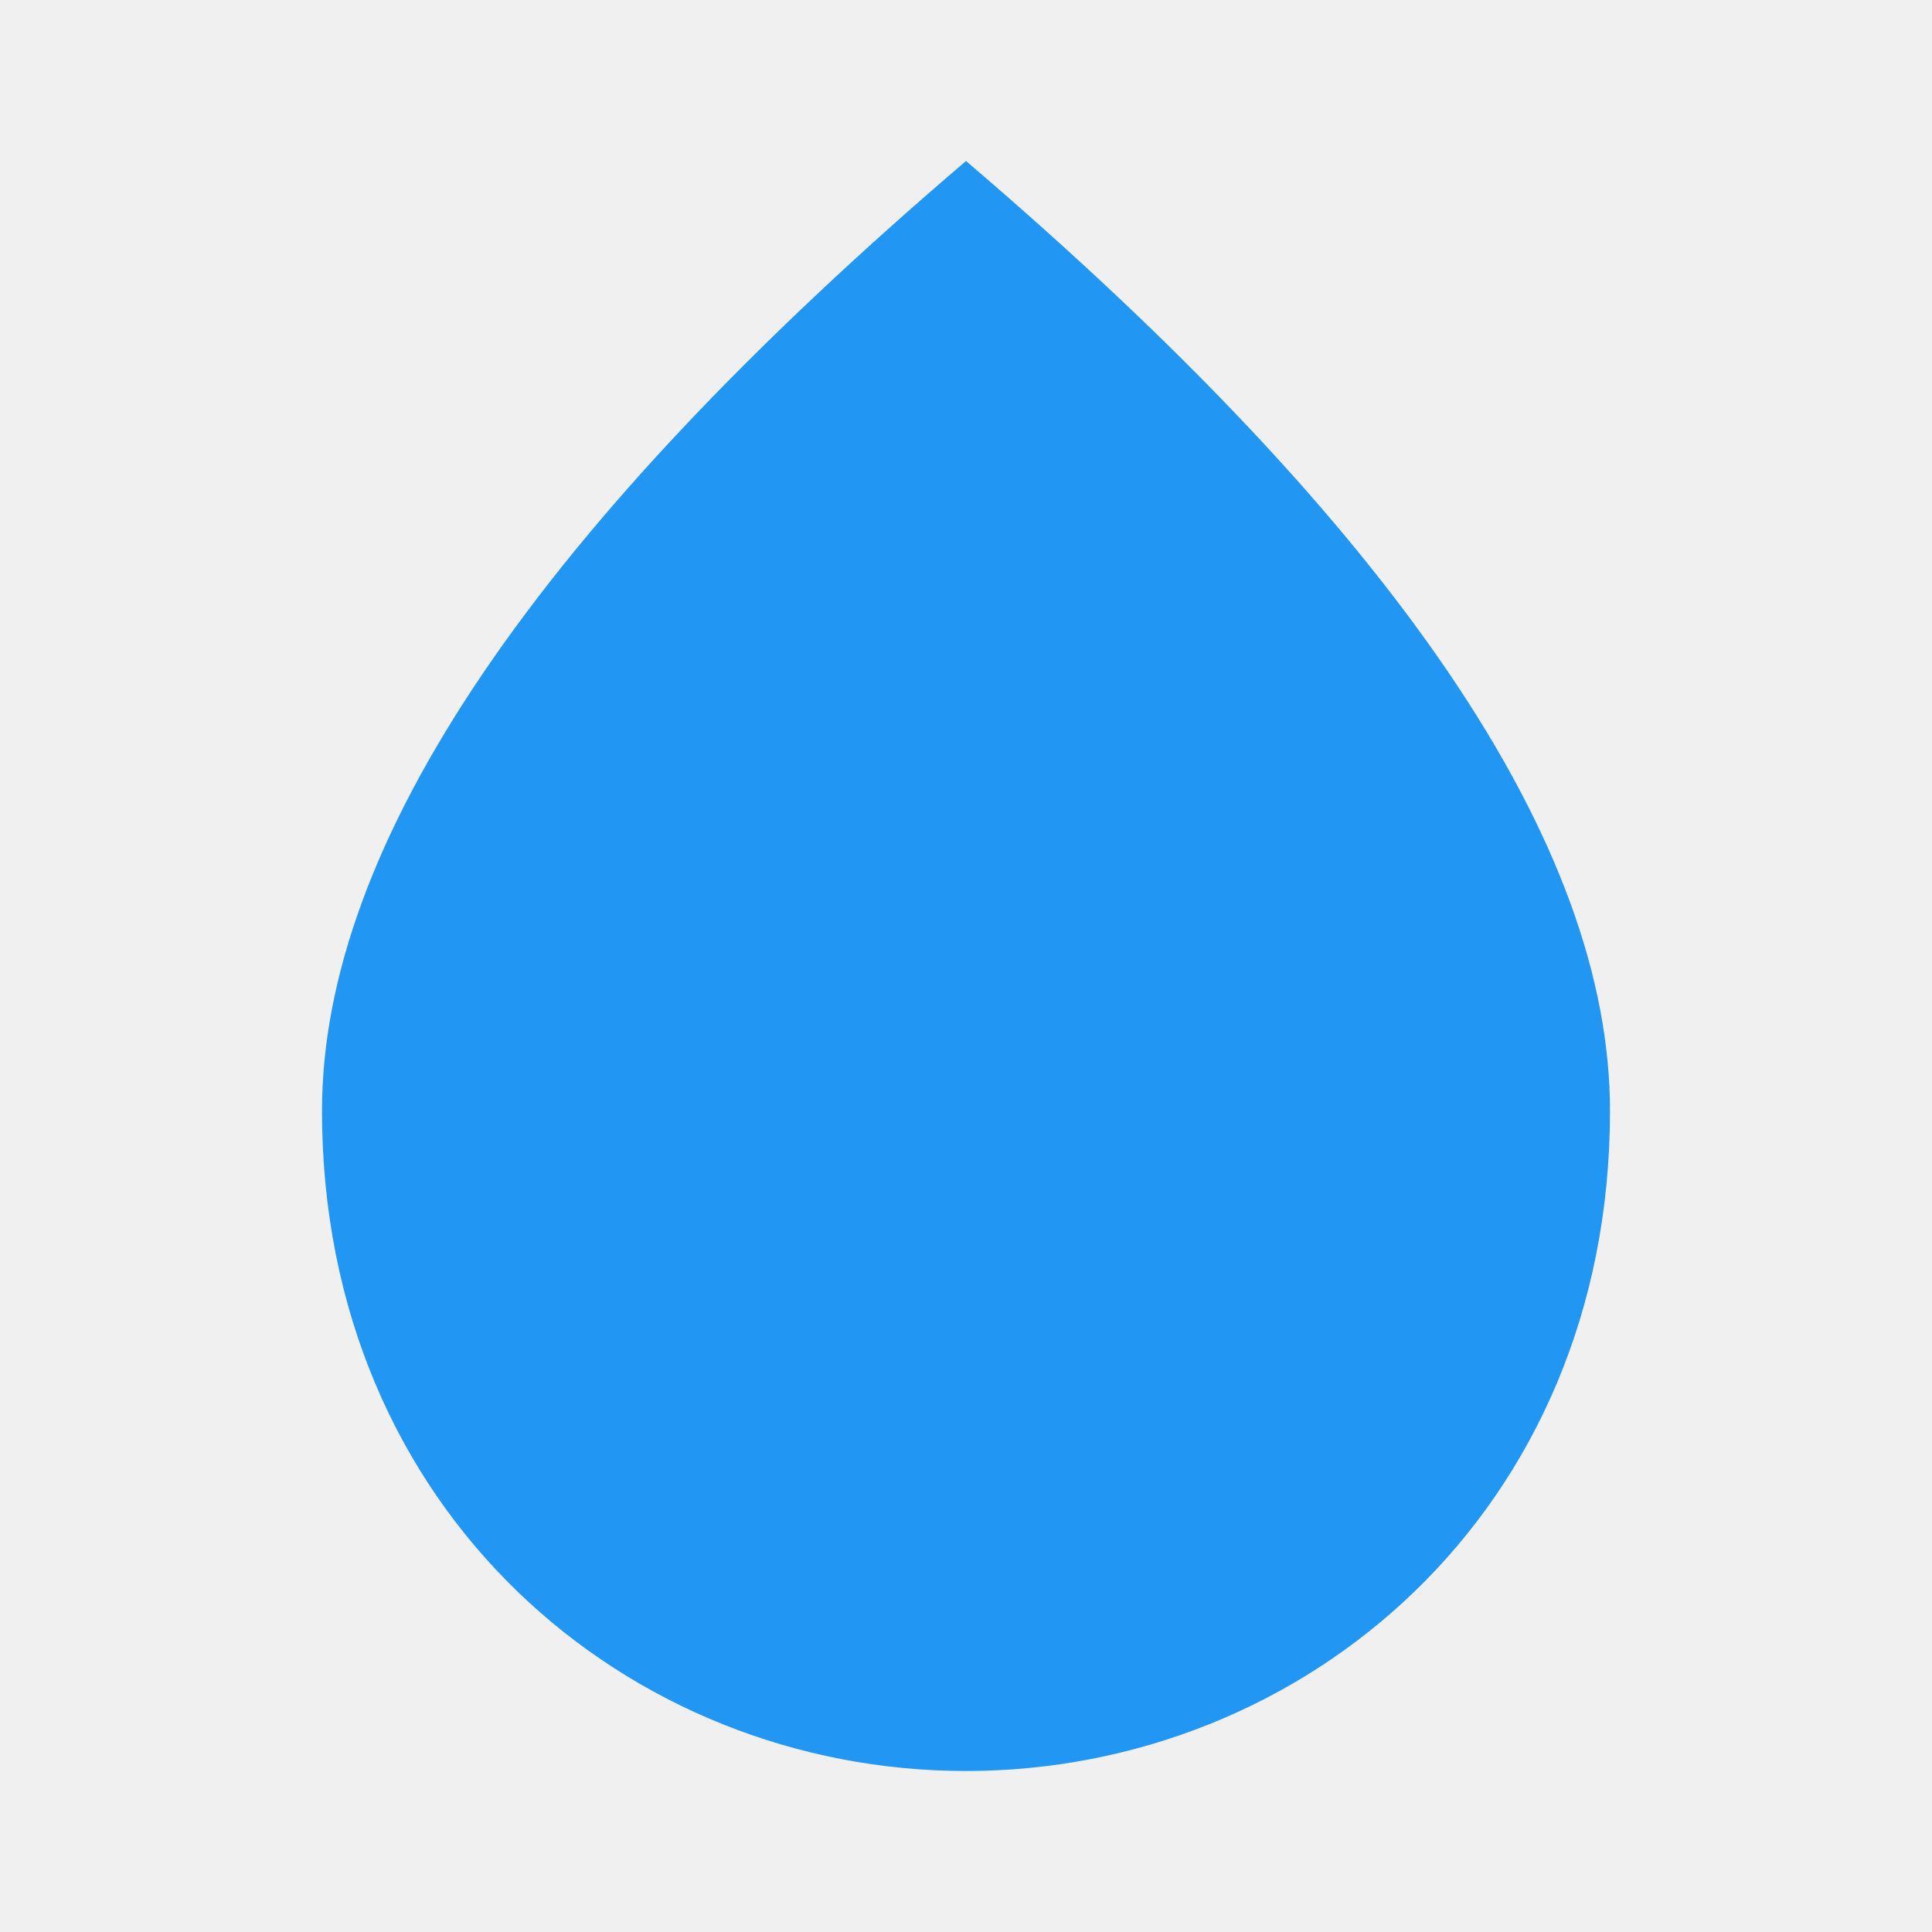
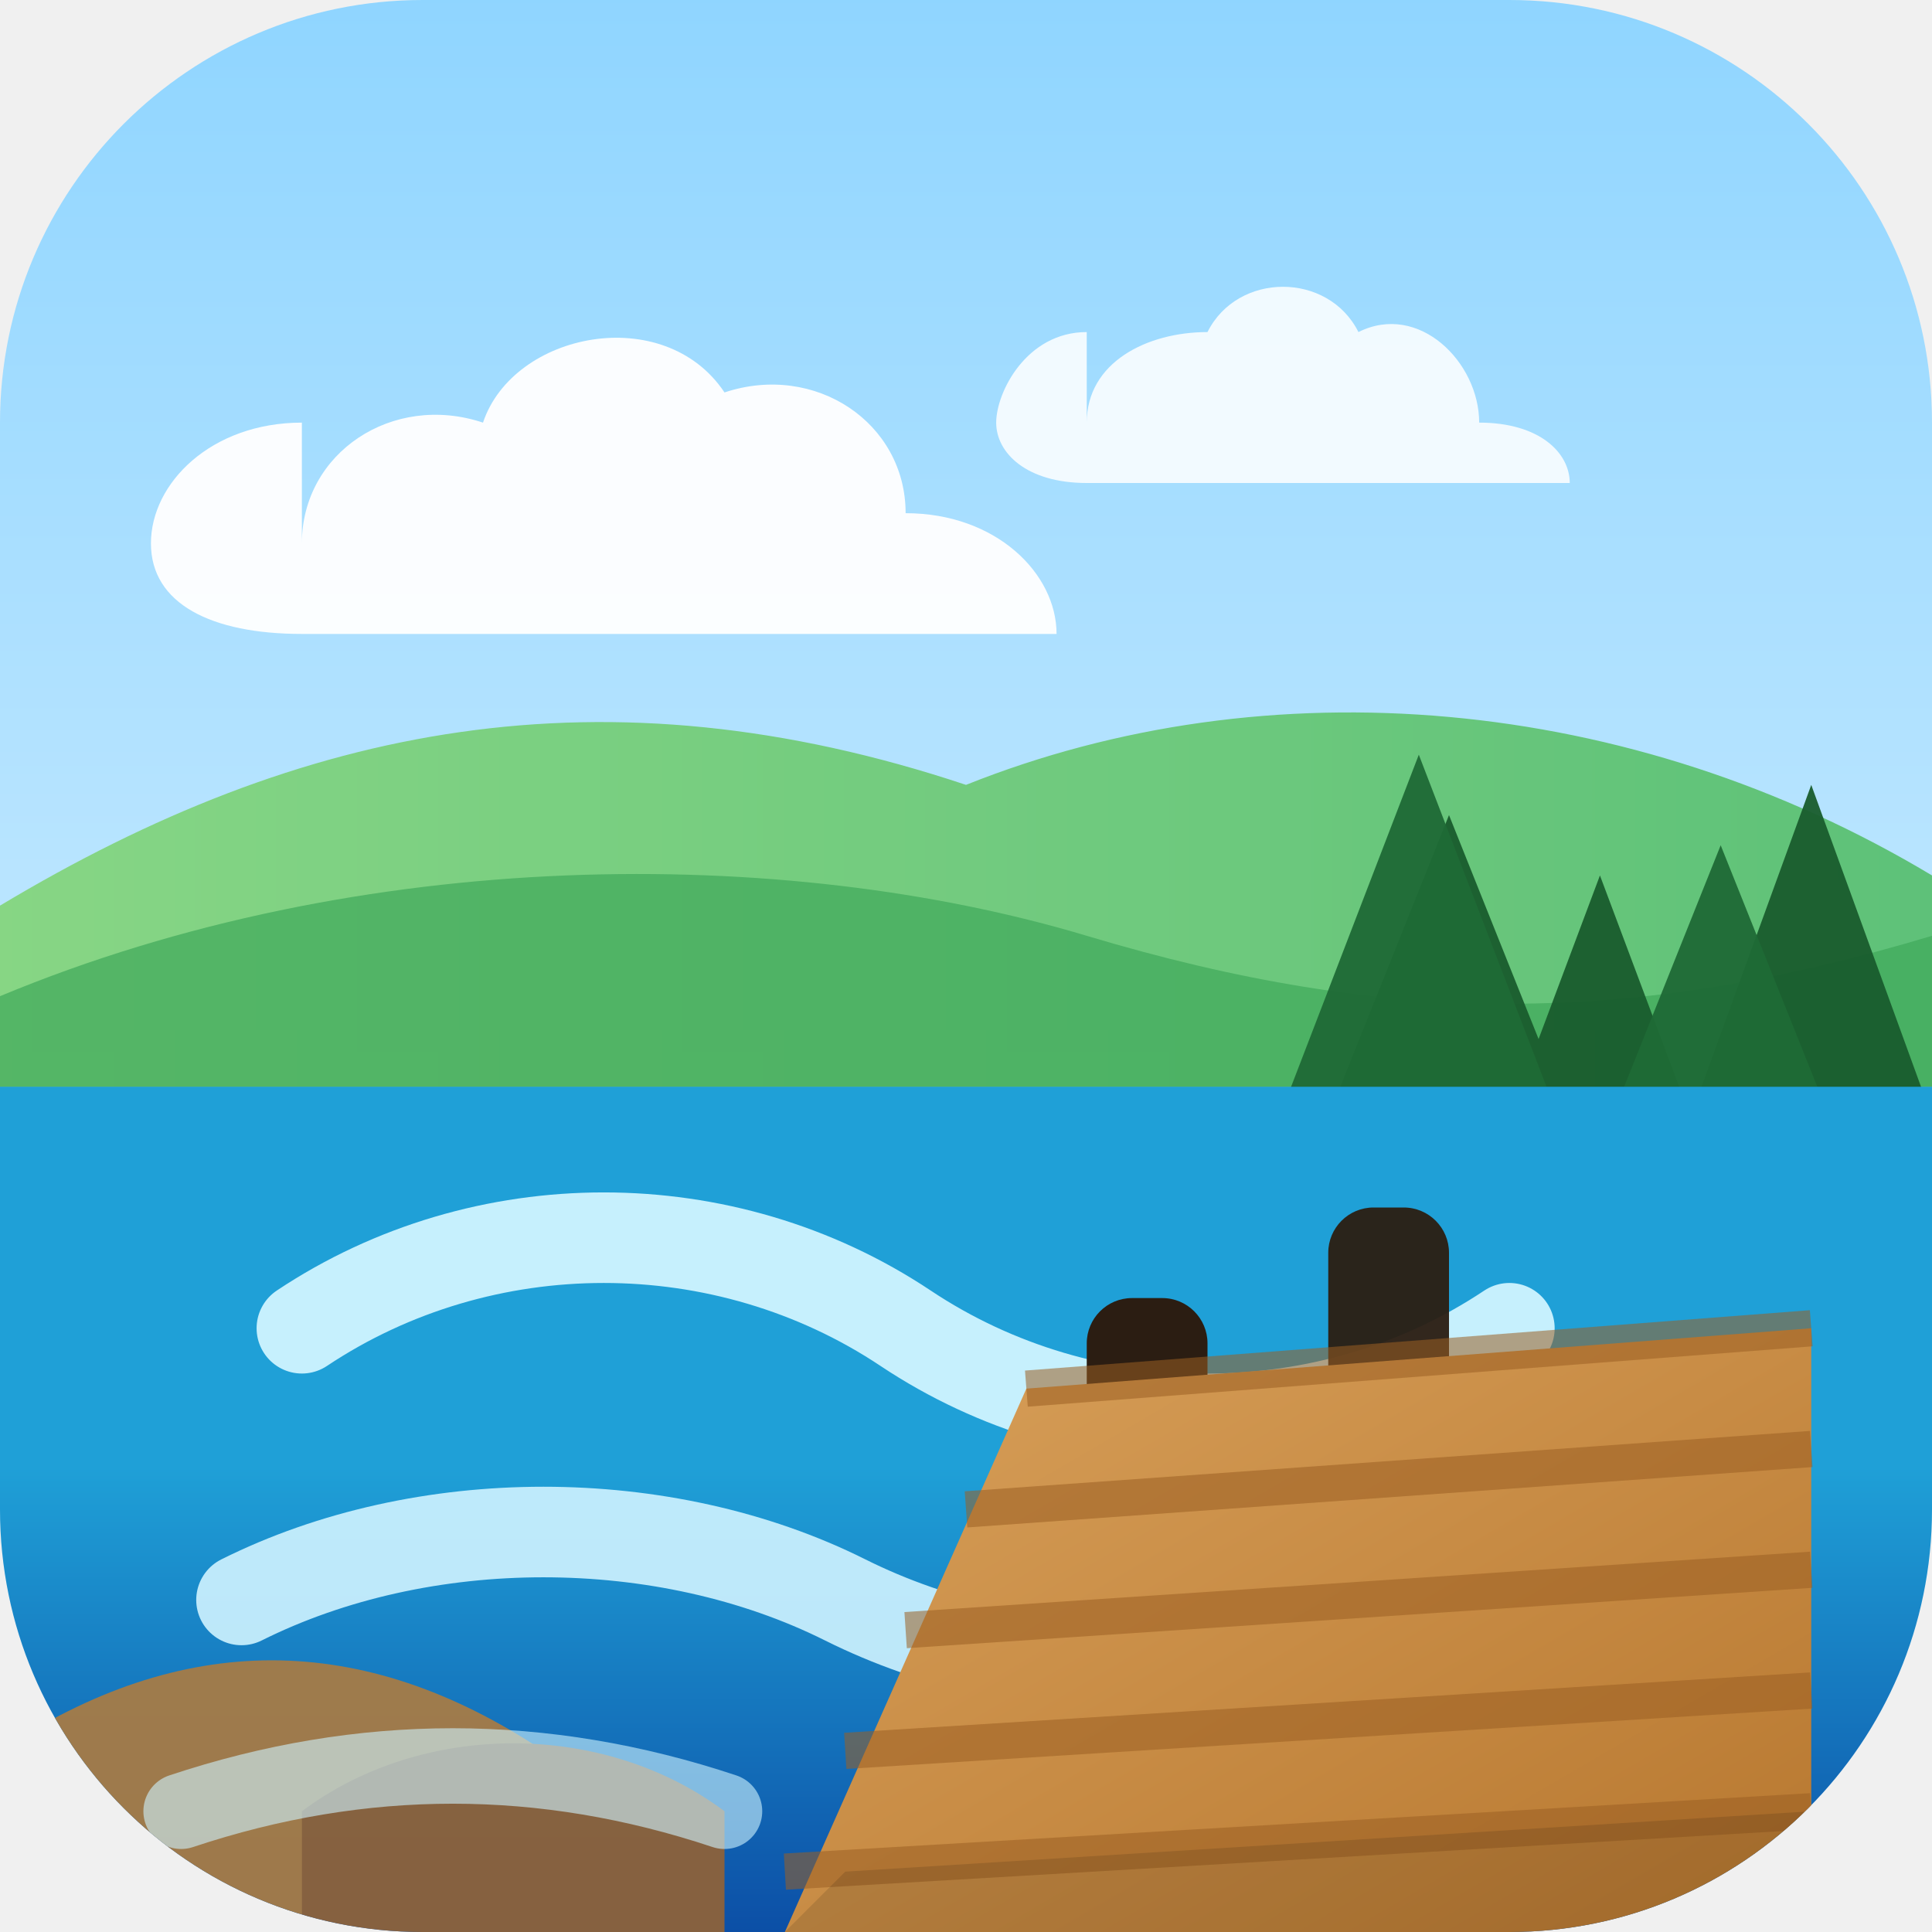
- <svg xmlns="http://www.w3.org/2000/svg" viewBox="0 0 24 24" width="64" height="64">
-   <path d="M12 2c-5.33 4.55-8 8.48-8 11.8 0 4.98 3.8 8.2 8 8.2s8-3.22 8-8.2c0-3.32-2.67-7.25-8-11.8z" fill="#2196F3" />
+ <svg xmlns="http://www.w3.org/2000/svg" viewBox="0 0 64 64" role="img" aria-label="Lake with dock favicon">
+   <defs>
+     <clipPath id="r">
+       <rect x="0" y="0" width="64" height="64" rx="14" ry="14" />
+     </clipPath>
+     <linearGradient id="sky" x1="0" y1="0" x2="0" y2="1">
+       <stop offset="0" stop-color="#8FD5FF" />
+       <stop offset="1" stop-color="#EAF7FF" />
+     </linearGradient>
+     <linearGradient id="water" x1="0" y1="0.45" x2="0" y2="1">
+       <stop offset="0" stop-color="#1FA0D7" />
+       <stop offset="1" stop-color="#0C4FA6" />
+     </linearGradient>
+     <linearGradient id="dock" x1="0" y1="0" x2="1" y2="1">
+       <stop offset="0" stop-color="#D9A15B" />
+       <stop offset="1" stop-color="#B7772F" />
+     </linearGradient>
+     <linearGradient id="hill" x1="0" y1="0" x2="1" y2="0">
+       <stop offset="0" stop-color="#7ED36F" />
+       <stop offset="1" stop-color="#4EBB61" />
+     </linearGradient>
+   </defs>
+   <g clip-path="url(#r)">
+     <rect width="64" height="64" fill="url(#sky)" />
+     <g fill="#FFFFFF" opacity="0.95">
+       <path d="M10 18c0-3 3-5 6-4 1-3 6-4 8-1 3-1 6 1 6 4 3 0 5 2 5 4H10c-3 0-5-1-5-3s2-4 5-4z" />
+       <path d="M36 14c0-2 2-3 4-3 1-2 4-2 5 0 2-1 4 1 4 3 2 0 3 1 3 2H36c-2 0-3-1-3-2s1-3 3-3z" opacity="0.9" />
+     </g>
+     <path d="M0 30 C10 24, 20 22, 32 26 C42 22, 54 23, 64 29 L64 36 L0 36 Z" fill="url(#hill)" opacity="0.85" />
+     <path d="M0 33 C12 28, 26 28, 36 31 C46 34, 54 34, 64 31 L64 38 L0 38 Z" fill="#3EA85A" opacity="0.7" />
+     <g fill="#195C2D" opacity="0.95">
+       <path d="M44 37 l4-10 4 10z" />
+       <path d="M50 37 l3-8 3 8z" />
+       <path d="M56 37 l4-11 4 11z" />
+     </g>
+     <g fill="#1E6A35" opacity="0.95">
+       <path d="M42 38 l5-13 5 13z" />
+       <path d="M53 38 l4-10 4 10z" />
+     </g>
+     <path d="M0 36 H64 V64 H0 Z" fill="url(#water)" />
+     <g opacity="0.95">
+       <path d="M0 58 C6 54, 12 54, 18 58 L18 64 L0 64 Z" fill="#A57B46" />
+       <path d="M10 60 C14 57, 20 57, 24 60 L24 64 L10 64 Z" fill="#8C623B" />
+     </g>
+     <g fill="none" stroke="#CFF3FF" stroke-linecap="round">
+       <path d="M10 44 C16 40, 24 40, 30 44 S44 48, 50 44" stroke-width="3" opacity="0.95" />
+       <path d="M8 53 C14 50, 22 50, 28 53 S42 56, 48 53" stroke-width="3" opacity="0.9" />
+       <path d="M6 60 C12 58, 18 58, 24 60" stroke-width="2.5" opacity="0.6" />
+     </g>
+     <g>
+       <rect x="36" y="43" width="4" height="14" rx="1.5" fill="#2B1D12" />
+       <rect x="50" y="46" width="4" height="14" rx="1.5" fill="#2B1D12" />
+       <rect x="44" y="40" width="4" height="12" rx="1.5" fill="#2B1D12" opacity="0.95" />
+     </g>
+     <path d="M26 64 L60 64 L60 44 L34 46 Z" fill="url(#dock)" />
+     <g stroke="#9B5F22" stroke-width="1.2" opacity="0.55">
+       <path d="M34 46 L60 44" />
+       <path d="M32 50 L60 48" />
+       <path d="M30 54 L60 52" />
+       <path d="M28 58 L60 56" />
+       <path d="M26 62 L60 60" />
+     </g>
+     <path d="M26 64 L60 64 L60 60 L28 62 Z" fill="#000" opacity="0.12" />
+   </g>
</svg>
